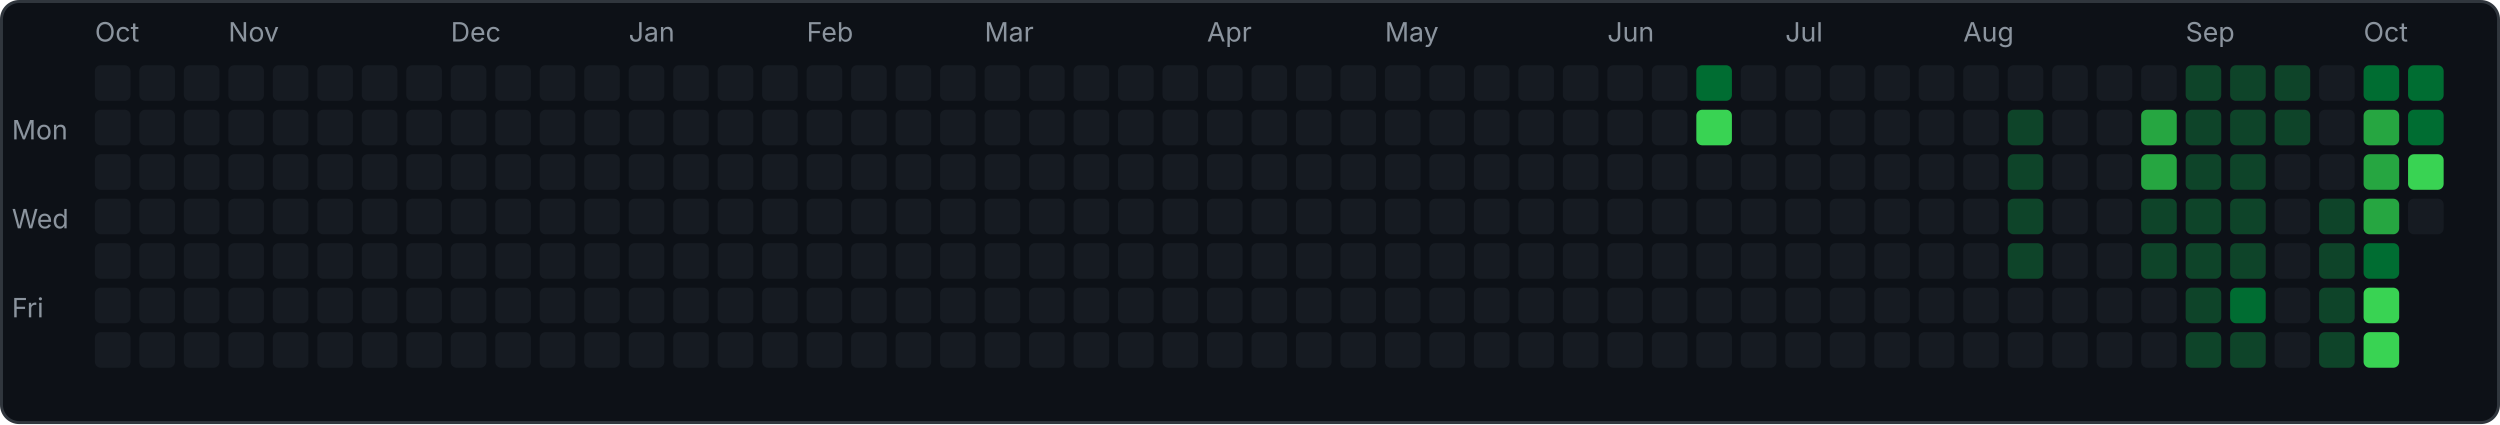
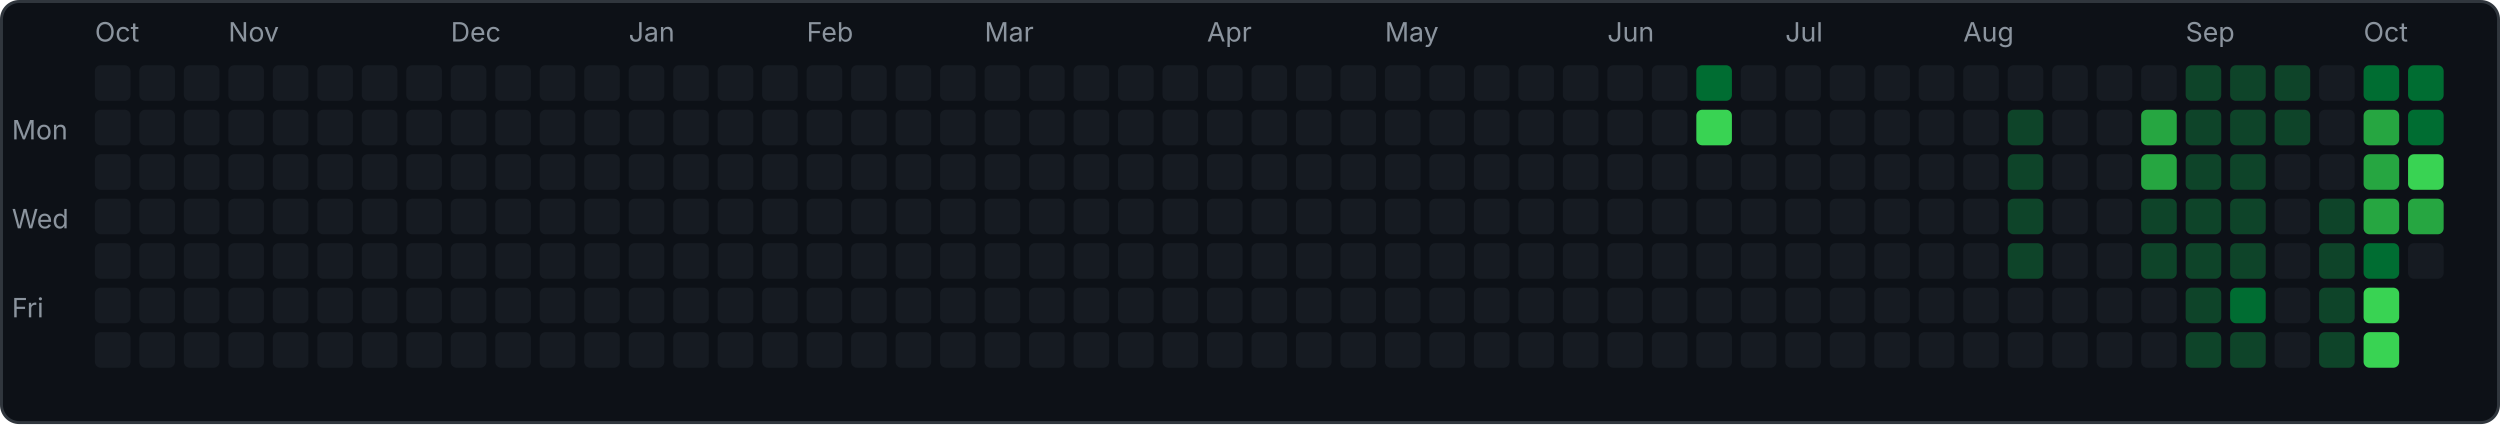
<svg xmlns="http://www.w3.org/2000/svg" width="843" height="143" viewBox="0 0 843 143">
  <rect x="0.5" y="0.5" width="842" height="142" rx="6" fill="#0d1117" stroke="#30363d" />
  <text x="4" y="47" font-family="-apple-system,sans-serif" font-size="9" fill="#8b949e">Mon</text>
  <text x="4" y="77" font-family="-apple-system,sans-serif" font-size="9" fill="#8b949e">Wed</text>
  <text x="4" y="107" font-family="-apple-system,sans-serif" font-size="9" fill="#8b949e">Fri</text>
  <rect x="32" y="22" width="12" height="12" rx="2" fill="#161b22" />
  <rect x="32" y="37" width="12" height="12" rx="2" fill="#161b22" />
  <rect x="32" y="52" width="12" height="12" rx="2" fill="#161b22" />
  <rect x="32" y="67" width="12" height="12" rx="2" fill="#161b22" />
  <rect x="32" y="82" width="12" height="12" rx="2" fill="#161b22" />
  <rect x="32" y="97" width="12" height="12" rx="2" fill="#161b22" />
  <rect x="32" y="112" width="12" height="12" rx="2" fill="#161b22" />
  <text x="32" y="14" font-family="-apple-system,sans-serif" font-size="9" fill="#8b949e">Oct</text>
  <rect x="47" y="22" width="12" height="12" rx="2" fill="#161b22" />
  <rect x="47" y="37" width="12" height="12" rx="2" fill="#161b22" />
  <rect x="47" y="52" width="12" height="12" rx="2" fill="#161b22" />
  <rect x="47" y="67" width="12" height="12" rx="2" fill="#161b22" />
  <rect x="47" y="82" width="12" height="12" rx="2" fill="#161b22" />
  <rect x="47" y="97" width="12" height="12" rx="2" fill="#161b22" />
  <rect x="47" y="112" width="12" height="12" rx="2" fill="#161b22" />
  <rect x="62" y="22" width="12" height="12" rx="2" fill="#161b22" />
  <rect x="62" y="37" width="12" height="12" rx="2" fill="#161b22" />
  <rect x="62" y="52" width="12" height="12" rx="2" fill="#161b22" />
  <rect x="62" y="67" width="12" height="12" rx="2" fill="#161b22" />
  <rect x="62" y="82" width="12" height="12" rx="2" fill="#161b22" />
  <rect x="62" y="97" width="12" height="12" rx="2" fill="#161b22" />
  <rect x="62" y="112" width="12" height="12" rx="2" fill="#161b22" />
  <rect x="77" y="22" width="12" height="12" rx="2" fill="#161b22" />
  <rect x="77" y="37" width="12" height="12" rx="2" fill="#161b22" />
  <rect x="77" y="52" width="12" height="12" rx="2" fill="#161b22" />
  <rect x="77" y="67" width="12" height="12" rx="2" fill="#161b22" />
  <rect x="77" y="82" width="12" height="12" rx="2" fill="#161b22" />
  <rect x="77" y="97" width="12" height="12" rx="2" fill="#161b22" />
  <rect x="77" y="112" width="12" height="12" rx="2" fill="#161b22" />
  <text x="77" y="14" font-family="-apple-system,sans-serif" font-size="9" fill="#8b949e">Nov</text>
  <rect x="92" y="22" width="12" height="12" rx="2" fill="#161b22" />
  <rect x="92" y="37" width="12" height="12" rx="2" fill="#161b22" />
  <rect x="92" y="52" width="12" height="12" rx="2" fill="#161b22" />
  <rect x="92" y="67" width="12" height="12" rx="2" fill="#161b22" />
  <rect x="92" y="82" width="12" height="12" rx="2" fill="#161b22" />
  <rect x="92" y="97" width="12" height="12" rx="2" fill="#161b22" />
  <rect x="92" y="112" width="12" height="12" rx="2" fill="#161b22" />
  <rect x="107" y="22" width="12" height="12" rx="2" fill="#161b22" />
  <rect x="107" y="37" width="12" height="12" rx="2" fill="#161b22" />
  <rect x="107" y="52" width="12" height="12" rx="2" fill="#161b22" />
  <rect x="107" y="67" width="12" height="12" rx="2" fill="#161b22" />
  <rect x="107" y="82" width="12" height="12" rx="2" fill="#161b22" />
  <rect x="107" y="97" width="12" height="12" rx="2" fill="#161b22" />
  <rect x="107" y="112" width="12" height="12" rx="2" fill="#161b22" />
  <rect x="122" y="22" width="12" height="12" rx="2" fill="#161b22" />
  <rect x="122" y="37" width="12" height="12" rx="2" fill="#161b22" />
  <rect x="122" y="52" width="12" height="12" rx="2" fill="#161b22" />
  <rect x="122" y="67" width="12" height="12" rx="2" fill="#161b22" />
  <rect x="122" y="82" width="12" height="12" rx="2" fill="#161b22" />
  <rect x="122" y="97" width="12" height="12" rx="2" fill="#161b22" />
  <rect x="122" y="112" width="12" height="12" rx="2" fill="#161b22" />
  <rect x="137" y="22" width="12" height="12" rx="2" fill="#161b22" />
  <rect x="137" y="37" width="12" height="12" rx="2" fill="#161b22" />
  <rect x="137" y="52" width="12" height="12" rx="2" fill="#161b22" />
  <rect x="137" y="67" width="12" height="12" rx="2" fill="#161b22" />
  <rect x="137" y="82" width="12" height="12" rx="2" fill="#161b22" />
  <rect x="137" y="97" width="12" height="12" rx="2" fill="#161b22" />
  <rect x="137" y="112" width="12" height="12" rx="2" fill="#161b22" />
  <rect x="152" y="22" width="12" height="12" rx="2" fill="#161b22" />
  <rect x="152" y="37" width="12" height="12" rx="2" fill="#161b22" />
  <rect x="152" y="52" width="12" height="12" rx="2" fill="#161b22" />
  <rect x="152" y="67" width="12" height="12" rx="2" fill="#161b22" />
  <rect x="152" y="82" width="12" height="12" rx="2" fill="#161b22" />
  <rect x="152" y="97" width="12" height="12" rx="2" fill="#161b22" />
  <rect x="152" y="112" width="12" height="12" rx="2" fill="#161b22" />
  <text x="152" y="14" font-family="-apple-system,sans-serif" font-size="9" fill="#8b949e">Dec</text>
  <rect x="167" y="22" width="12" height="12" rx="2" fill="#161b22" />
  <rect x="167" y="37" width="12" height="12" rx="2" fill="#161b22" />
  <rect x="167" y="52" width="12" height="12" rx="2" fill="#161b22" />
  <rect x="167" y="67" width="12" height="12" rx="2" fill="#161b22" />
  <rect x="167" y="82" width="12" height="12" rx="2" fill="#161b22" />
  <rect x="167" y="97" width="12" height="12" rx="2" fill="#161b22" />
  <rect x="167" y="112" width="12" height="12" rx="2" fill="#161b22" />
  <rect x="182" y="22" width="12" height="12" rx="2" fill="#161b22" />
  <rect x="182" y="37" width="12" height="12" rx="2" fill="#161b22" />
  <rect x="182" y="52" width="12" height="12" rx="2" fill="#161b22" />
  <rect x="182" y="67" width="12" height="12" rx="2" fill="#161b22" />
  <rect x="182" y="82" width="12" height="12" rx="2" fill="#161b22" />
  <rect x="182" y="97" width="12" height="12" rx="2" fill="#161b22" />
  <rect x="182" y="112" width="12" height="12" rx="2" fill="#161b22" />
  <rect x="197" y="22" width="12" height="12" rx="2" fill="#161b22" />
  <rect x="197" y="37" width="12" height="12" rx="2" fill="#161b22" />
  <rect x="197" y="52" width="12" height="12" rx="2" fill="#161b22" />
  <rect x="197" y="67" width="12" height="12" rx="2" fill="#161b22" />
  <rect x="197" y="82" width="12" height="12" rx="2" fill="#161b22" />
  <rect x="197" y="97" width="12" height="12" rx="2" fill="#161b22" />
  <rect x="197" y="112" width="12" height="12" rx="2" fill="#161b22" />
  <rect x="212" y="22" width="12" height="12" rx="2" fill="#161b22" />
  <rect x="212" y="37" width="12" height="12" rx="2" fill="#161b22" />
  <rect x="212" y="52" width="12" height="12" rx="2" fill="#161b22" />
  <rect x="212" y="67" width="12" height="12" rx="2" fill="#161b22" />
  <rect x="212" y="82" width="12" height="12" rx="2" fill="#161b22" />
  <rect x="212" y="97" width="12" height="12" rx="2" fill="#161b22" />
  <rect x="212" y="112" width="12" height="12" rx="2" fill="#161b22" />
  <text x="212" y="14" font-family="-apple-system,sans-serif" font-size="9" fill="#8b949e">Jan</text>
  <rect x="227" y="22" width="12" height="12" rx="2" fill="#161b22" />
  <rect x="227" y="37" width="12" height="12" rx="2" fill="#161b22" />
  <rect x="227" y="52" width="12" height="12" rx="2" fill="#161b22" />
  <rect x="227" y="67" width="12" height="12" rx="2" fill="#161b22" />
  <rect x="227" y="82" width="12" height="12" rx="2" fill="#161b22" />
  <rect x="227" y="97" width="12" height="12" rx="2" fill="#161b22" />
  <rect x="227" y="112" width="12" height="12" rx="2" fill="#161b22" />
  <rect x="242" y="22" width="12" height="12" rx="2" fill="#161b22" />
  <rect x="242" y="37" width="12" height="12" rx="2" fill="#161b22" />
  <rect x="242" y="52" width="12" height="12" rx="2" fill="#161b22" />
  <rect x="242" y="67" width="12" height="12" rx="2" fill="#161b22" />
  <rect x="242" y="82" width="12" height="12" rx="2" fill="#161b22" />
  <rect x="242" y="97" width="12" height="12" rx="2" fill="#161b22" />
  <rect x="242" y="112" width="12" height="12" rx="2" fill="#161b22" />
  <rect x="257" y="22" width="12" height="12" rx="2" fill="#161b22" />
  <rect x="257" y="37" width="12" height="12" rx="2" fill="#161b22" />
  <rect x="257" y="52" width="12" height="12" rx="2" fill="#161b22" />
  <rect x="257" y="67" width="12" height="12" rx="2" fill="#161b22" />
  <rect x="257" y="82" width="12" height="12" rx="2" fill="#161b22" />
  <rect x="257" y="97" width="12" height="12" rx="2" fill="#161b22" />
  <rect x="257" y="112" width="12" height="12" rx="2" fill="#161b22" />
  <rect x="272" y="22" width="12" height="12" rx="2" fill="#161b22" />
  <rect x="272" y="37" width="12" height="12" rx="2" fill="#161b22" />
  <rect x="272" y="52" width="12" height="12" rx="2" fill="#161b22" />
  <rect x="272" y="67" width="12" height="12" rx="2" fill="#161b22" />
  <rect x="272" y="82" width="12" height="12" rx="2" fill="#161b22" />
  <rect x="272" y="97" width="12" height="12" rx="2" fill="#161b22" />
  <rect x="272" y="112" width="12" height="12" rx="2" fill="#161b22" />
  <text x="272" y="14" font-family="-apple-system,sans-serif" font-size="9" fill="#8b949e">Feb</text>
  <rect x="287" y="22" width="12" height="12" rx="2" fill="#161b22" />
  <rect x="287" y="37" width="12" height="12" rx="2" fill="#161b22" />
  <rect x="287" y="52" width="12" height="12" rx="2" fill="#161b22" />
  <rect x="287" y="67" width="12" height="12" rx="2" fill="#161b22" />
  <rect x="287" y="82" width="12" height="12" rx="2" fill="#161b22" />
  <rect x="287" y="97" width="12" height="12" rx="2" fill="#161b22" />
  <rect x="287" y="112" width="12" height="12" rx="2" fill="#161b22" />
  <rect x="302" y="22" width="12" height="12" rx="2" fill="#161b22" />
  <rect x="302" y="37" width="12" height="12" rx="2" fill="#161b22" />
  <rect x="302" y="52" width="12" height="12" rx="2" fill="#161b22" />
  <rect x="302" y="67" width="12" height="12" rx="2" fill="#161b22" />
  <rect x="302" y="82" width="12" height="12" rx="2" fill="#161b22" />
  <rect x="302" y="97" width="12" height="12" rx="2" fill="#161b22" />
  <rect x="302" y="112" width="12" height="12" rx="2" fill="#161b22" />
  <rect x="317" y="22" width="12" height="12" rx="2" fill="#161b22" />
  <rect x="317" y="37" width="12" height="12" rx="2" fill="#161b22" />
  <rect x="317" y="52" width="12" height="12" rx="2" fill="#161b22" />
  <rect x="317" y="67" width="12" height="12" rx="2" fill="#161b22" />
  <rect x="317" y="82" width="12" height="12" rx="2" fill="#161b22" />
  <rect x="317" y="97" width="12" height="12" rx="2" fill="#161b22" />
  <rect x="317" y="112" width="12" height="12" rx="2" fill="#161b22" />
  <rect x="332" y="22" width="12" height="12" rx="2" fill="#161b22" />
  <rect x="332" y="37" width="12" height="12" rx="2" fill="#161b22" />
  <rect x="332" y="52" width="12" height="12" rx="2" fill="#161b22" />
  <rect x="332" y="67" width="12" height="12" rx="2" fill="#161b22" />
  <rect x="332" y="82" width="12" height="12" rx="2" fill="#161b22" />
  <rect x="332" y="97" width="12" height="12" rx="2" fill="#161b22" />
  <rect x="332" y="112" width="12" height="12" rx="2" fill="#161b22" />
  <text x="332" y="14" font-family="-apple-system,sans-serif" font-size="9" fill="#8b949e">Mar</text>
  <rect x="347" y="22" width="12" height="12" rx="2" fill="#161b22" />
  <rect x="347" y="37" width="12" height="12" rx="2" fill="#161b22" />
  <rect x="347" y="52" width="12" height="12" rx="2" fill="#161b22" />
  <rect x="347" y="67" width="12" height="12" rx="2" fill="#161b22" />
  <rect x="347" y="82" width="12" height="12" rx="2" fill="#161b22" />
  <rect x="347" y="97" width="12" height="12" rx="2" fill="#161b22" />
  <rect x="347" y="112" width="12" height="12" rx="2" fill="#161b22" />
  <rect x="362" y="22" width="12" height="12" rx="2" fill="#161b22" />
  <rect x="362" y="37" width="12" height="12" rx="2" fill="#161b22" />
  <rect x="362" y="52" width="12" height="12" rx="2" fill="#161b22" />
  <rect x="362" y="67" width="12" height="12" rx="2" fill="#161b22" />
  <rect x="362" y="82" width="12" height="12" rx="2" fill="#161b22" />
  <rect x="362" y="97" width="12" height="12" rx="2" fill="#161b22" />
  <rect x="362" y="112" width="12" height="12" rx="2" fill="#161b22" />
  <rect x="377" y="22" width="12" height="12" rx="2" fill="#161b22" />
  <rect x="377" y="37" width="12" height="12" rx="2" fill="#161b22" />
  <rect x="377" y="52" width="12" height="12" rx="2" fill="#161b22" />
  <rect x="377" y="67" width="12" height="12" rx="2" fill="#161b22" />
  <rect x="377" y="82" width="12" height="12" rx="2" fill="#161b22" />
  <rect x="377" y="97" width="12" height="12" rx="2" fill="#161b22" />
  <rect x="377" y="112" width="12" height="12" rx="2" fill="#161b22" />
  <rect x="392" y="22" width="12" height="12" rx="2" fill="#161b22" />
  <rect x="392" y="37" width="12" height="12" rx="2" fill="#161b22" />
  <rect x="392" y="52" width="12" height="12" rx="2" fill="#161b22" />
  <rect x="392" y="67" width="12" height="12" rx="2" fill="#161b22" />
  <rect x="392" y="82" width="12" height="12" rx="2" fill="#161b22" />
  <rect x="392" y="97" width="12" height="12" rx="2" fill="#161b22" />
  <rect x="392" y="112" width="12" height="12" rx="2" fill="#161b22" />
  <rect x="407" y="22" width="12" height="12" rx="2" fill="#161b22" />
  <rect x="407" y="37" width="12" height="12" rx="2" fill="#161b22" />
  <rect x="407" y="52" width="12" height="12" rx="2" fill="#161b22" />
  <rect x="407" y="67" width="12" height="12" rx="2" fill="#161b22" />
  <rect x="407" y="82" width="12" height="12" rx="2" fill="#161b22" />
  <rect x="407" y="97" width="12" height="12" rx="2" fill="#161b22" />
  <rect x="407" y="112" width="12" height="12" rx="2" fill="#161b22" />
  <text x="407" y="14" font-family="-apple-system,sans-serif" font-size="9" fill="#8b949e">Apr</text>
  <rect x="422" y="22" width="12" height="12" rx="2" fill="#161b22" />
  <rect x="422" y="37" width="12" height="12" rx="2" fill="#161b22" />
  <rect x="422" y="52" width="12" height="12" rx="2" fill="#161b22" />
  <rect x="422" y="67" width="12" height="12" rx="2" fill="#161b22" />
  <rect x="422" y="82" width="12" height="12" rx="2" fill="#161b22" />
  <rect x="422" y="97" width="12" height="12" rx="2" fill="#161b22" />
  <rect x="422" y="112" width="12" height="12" rx="2" fill="#161b22" />
  <rect x="437" y="22" width="12" height="12" rx="2" fill="#161b22" />
  <rect x="437" y="37" width="12" height="12" rx="2" fill="#161b22" />
  <rect x="437" y="52" width="12" height="12" rx="2" fill="#161b22" />
  <rect x="437" y="67" width="12" height="12" rx="2" fill="#161b22" />
  <rect x="437" y="82" width="12" height="12" rx="2" fill="#161b22" />
  <rect x="437" y="97" width="12" height="12" rx="2" fill="#161b22" />
  <rect x="437" y="112" width="12" height="12" rx="2" fill="#161b22" />
  <rect x="452" y="22" width="12" height="12" rx="2" fill="#161b22" />
  <rect x="452" y="37" width="12" height="12" rx="2" fill="#161b22" />
  <rect x="452" y="52" width="12" height="12" rx="2" fill="#161b22" />
  <rect x="452" y="67" width="12" height="12" rx="2" fill="#161b22" />
  <rect x="452" y="82" width="12" height="12" rx="2" fill="#161b22" />
  <rect x="452" y="97" width="12" height="12" rx="2" fill="#161b22" />
  <rect x="452" y="112" width="12" height="12" rx="2" fill="#161b22" />
  <rect x="467" y="22" width="12" height="12" rx="2" fill="#161b22" />
  <rect x="467" y="37" width="12" height="12" rx="2" fill="#161b22" />
  <rect x="467" y="52" width="12" height="12" rx="2" fill="#161b22" />
  <rect x="467" y="67" width="12" height="12" rx="2" fill="#161b22" />
  <rect x="467" y="82" width="12" height="12" rx="2" fill="#161b22" />
  <rect x="467" y="97" width="12" height="12" rx="2" fill="#161b22" />
  <rect x="467" y="112" width="12" height="12" rx="2" fill="#161b22" />
  <text x="467" y="14" font-family="-apple-system,sans-serif" font-size="9" fill="#8b949e">May</text>
  <rect x="482" y="22" width="12" height="12" rx="2" fill="#161b22" />
  <rect x="482" y="37" width="12" height="12" rx="2" fill="#161b22" />
  <rect x="482" y="52" width="12" height="12" rx="2" fill="#161b22" />
  <rect x="482" y="67" width="12" height="12" rx="2" fill="#161b22" />
  <rect x="482" y="82" width="12" height="12" rx="2" fill="#161b22" />
  <rect x="482" y="97" width="12" height="12" rx="2" fill="#161b22" />
  <rect x="482" y="112" width="12" height="12" rx="2" fill="#161b22" />
  <rect x="497" y="22" width="12" height="12" rx="2" fill="#161b22" />
  <rect x="497" y="37" width="12" height="12" rx="2" fill="#161b22" />
  <rect x="497" y="52" width="12" height="12" rx="2" fill="#161b22" />
  <rect x="497" y="67" width="12" height="12" rx="2" fill="#161b22" />
  <rect x="497" y="82" width="12" height="12" rx="2" fill="#161b22" />
  <rect x="497" y="97" width="12" height="12" rx="2" fill="#161b22" />
  <rect x="497" y="112" width="12" height="12" rx="2" fill="#161b22" />
  <rect x="512" y="22" width="12" height="12" rx="2" fill="#161b22" />
  <rect x="512" y="37" width="12" height="12" rx="2" fill="#161b22" />
  <rect x="512" y="52" width="12" height="12" rx="2" fill="#161b22" />
  <rect x="512" y="67" width="12" height="12" rx="2" fill="#161b22" />
  <rect x="512" y="82" width="12" height="12" rx="2" fill="#161b22" />
  <rect x="512" y="97" width="12" height="12" rx="2" fill="#161b22" />
  <rect x="512" y="112" width="12" height="12" rx="2" fill="#161b22" />
  <rect x="527" y="22" width="12" height="12" rx="2" fill="#161b22" />
  <rect x="527" y="37" width="12" height="12" rx="2" fill="#161b22" />
  <rect x="527" y="52" width="12" height="12" rx="2" fill="#161b22" />
  <rect x="527" y="67" width="12" height="12" rx="2" fill="#161b22" />
  <rect x="527" y="82" width="12" height="12" rx="2" fill="#161b22" />
  <rect x="527" y="97" width="12" height="12" rx="2" fill="#161b22" />
  <rect x="527" y="112" width="12" height="12" rx="2" fill="#161b22" />
  <rect x="542" y="22" width="12" height="12" rx="2" fill="#161b22" />
  <rect x="542" y="37" width="12" height="12" rx="2" fill="#161b22" />
  <rect x="542" y="52" width="12" height="12" rx="2" fill="#161b22" />
  <rect x="542" y="67" width="12" height="12" rx="2" fill="#161b22" />
  <rect x="542" y="82" width="12" height="12" rx="2" fill="#161b22" />
  <rect x="542" y="97" width="12" height="12" rx="2" fill="#161b22" />
  <rect x="542" y="112" width="12" height="12" rx="2" fill="#161b22" />
  <text x="542" y="14" font-family="-apple-system,sans-serif" font-size="9" fill="#8b949e">Jun</text>
  <rect x="557" y="22" width="12" height="12" rx="2" fill="#161b22" />
  <rect x="557" y="37" width="12" height="12" rx="2" fill="#161b22" />
  <rect x="557" y="52" width="12" height="12" rx="2" fill="#161b22" />
  <rect x="557" y="67" width="12" height="12" rx="2" fill="#161b22" />
  <rect x="557" y="82" width="12" height="12" rx="2" fill="#161b22" />
  <rect x="557" y="97" width="12" height="12" rx="2" fill="#161b22" />
  <rect x="557" y="112" width="12" height="12" rx="2" fill="#161b22" />
  <rect x="572" y="22" width="12" height="12" rx="2" fill="#006d32" />
  <rect x="572" y="37" width="12" height="12" rx="2" fill="#39d353" />
  <rect x="572" y="52" width="12" height="12" rx="2" fill="#161b22" />
  <rect x="572" y="67" width="12" height="12" rx="2" fill="#161b22" />
  <rect x="572" y="82" width="12" height="12" rx="2" fill="#161b22" />
  <rect x="572" y="97" width="12" height="12" rx="2" fill="#161b22" />
  <rect x="572" y="112" width="12" height="12" rx="2" fill="#161b22" />
  <rect x="587" y="22" width="12" height="12" rx="2" fill="#161b22" />
  <rect x="587" y="37" width="12" height="12" rx="2" fill="#161b22" />
  <rect x="587" y="52" width="12" height="12" rx="2" fill="#161b22" />
  <rect x="587" y="67" width="12" height="12" rx="2" fill="#161b22" />
  <rect x="587" y="82" width="12" height="12" rx="2" fill="#161b22" />
  <rect x="587" y="97" width="12" height="12" rx="2" fill="#161b22" />
  <rect x="587" y="112" width="12" height="12" rx="2" fill="#161b22" />
  <rect x="602" y="22" width="12" height="12" rx="2" fill="#161b22" />
  <rect x="602" y="37" width="12" height="12" rx="2" fill="#161b22" />
  <rect x="602" y="52" width="12" height="12" rx="2" fill="#161b22" />
  <rect x="602" y="67" width="12" height="12" rx="2" fill="#161b22" />
  <rect x="602" y="82" width="12" height="12" rx="2" fill="#161b22" />
  <rect x="602" y="97" width="12" height="12" rx="2" fill="#161b22" />
  <rect x="602" y="112" width="12" height="12" rx="2" fill="#161b22" />
  <text x="602" y="14" font-family="-apple-system,sans-serif" font-size="9" fill="#8b949e">Jul</text>
  <rect x="617" y="22" width="12" height="12" rx="2" fill="#161b22" />
  <rect x="617" y="37" width="12" height="12" rx="2" fill="#161b22" />
  <rect x="617" y="52" width="12" height="12" rx="2" fill="#161b22" />
  <rect x="617" y="67" width="12" height="12" rx="2" fill="#161b22" />
  <rect x="617" y="82" width="12" height="12" rx="2" fill="#161b22" />
  <rect x="617" y="97" width="12" height="12" rx="2" fill="#161b22" />
  <rect x="617" y="112" width="12" height="12" rx="2" fill="#161b22" />
  <rect x="632" y="22" width="12" height="12" rx="2" fill="#161b22" />
  <rect x="632" y="37" width="12" height="12" rx="2" fill="#161b22" />
  <rect x="632" y="52" width="12" height="12" rx="2" fill="#161b22" />
  <rect x="632" y="67" width="12" height="12" rx="2" fill="#161b22" />
  <rect x="632" y="82" width="12" height="12" rx="2" fill="#161b22" />
  <rect x="632" y="97" width="12" height="12" rx="2" fill="#161b22" />
  <rect x="632" y="112" width="12" height="12" rx="2" fill="#161b22" />
  <rect x="647" y="22" width="12" height="12" rx="2" fill="#161b22" />
  <rect x="647" y="37" width="12" height="12" rx="2" fill="#161b22" />
  <rect x="647" y="52" width="12" height="12" rx="2" fill="#161b22" />
  <rect x="647" y="67" width="12" height="12" rx="2" fill="#161b22" />
  <rect x="647" y="82" width="12" height="12" rx="2" fill="#161b22" />
  <rect x="647" y="97" width="12" height="12" rx="2" fill="#161b22" />
  <rect x="647" y="112" width="12" height="12" rx="2" fill="#161b22" />
  <rect x="662" y="22" width="12" height="12" rx="2" fill="#161b22" />
  <rect x="662" y="37" width="12" height="12" rx="2" fill="#161b22" />
  <rect x="662" y="52" width="12" height="12" rx="2" fill="#161b22" />
  <rect x="662" y="67" width="12" height="12" rx="2" fill="#161b22" />
  <rect x="662" y="82" width="12" height="12" rx="2" fill="#161b22" />
  <rect x="662" y="97" width="12" height="12" rx="2" fill="#161b22" />
  <rect x="662" y="112" width="12" height="12" rx="2" fill="#161b22" />
  <text x="662" y="14" font-family="-apple-system,sans-serif" font-size="9" fill="#8b949e">Aug</text>
  <rect x="677" y="22" width="12" height="12" rx="2" fill="#161b22" />
  <rect x="677" y="37" width="12" height="12" rx="2" fill="#0e4429" />
  <rect x="677" y="52" width="12" height="12" rx="2" fill="#0e4429" />
  <rect x="677" y="67" width="12" height="12" rx="2" fill="#0e4429" />
  <rect x="677" y="82" width="12" height="12" rx="2" fill="#0e4429" />
  <rect x="677" y="97" width="12" height="12" rx="2" fill="#161b22" />
  <rect x="677" y="112" width="12" height="12" rx="2" fill="#161b22" />
  <rect x="692" y="22" width="12" height="12" rx="2" fill="#161b22" />
  <rect x="692" y="37" width="12" height="12" rx="2" fill="#161b22" />
  <rect x="692" y="52" width="12" height="12" rx="2" fill="#161b22" />
  <rect x="692" y="67" width="12" height="12" rx="2" fill="#161b22" />
  <rect x="692" y="82" width="12" height="12" rx="2" fill="#161b22" />
  <rect x="692" y="97" width="12" height="12" rx="2" fill="#161b22" />
  <rect x="692" y="112" width="12" height="12" rx="2" fill="#161b22" />
  <rect x="707" y="22" width="12" height="12" rx="2" fill="#161b22" />
  <rect x="707" y="37" width="12" height="12" rx="2" fill="#161b22" />
  <rect x="707" y="52" width="12" height="12" rx="2" fill="#161b22" />
  <rect x="707" y="67" width="12" height="12" rx="2" fill="#161b22" />
  <rect x="707" y="82" width="12" height="12" rx="2" fill="#161b22" />
  <rect x="707" y="97" width="12" height="12" rx="2" fill="#161b22" />
  <rect x="707" y="112" width="12" height="12" rx="2" fill="#161b22" />
  <rect x="722" y="22" width="12" height="12" rx="2" fill="#161b22" />
  <rect x="722" y="37" width="12" height="12" rx="2" fill="#26a641" />
  <rect x="722" y="52" width="12" height="12" rx="2" fill="#26a641" />
  <rect x="722" y="67" width="12" height="12" rx="2" fill="#0e4429" />
  <rect x="722" y="82" width="12" height="12" rx="2" fill="#0e4429" />
  <rect x="722" y="97" width="12" height="12" rx="2" fill="#161b22" />
  <rect x="722" y="112" width="12" height="12" rx="2" fill="#161b22" />
  <rect x="737" y="22" width="12" height="12" rx="2" fill="#0e4429" />
  <rect x="737" y="37" width="12" height="12" rx="2" fill="#0e4429" />
  <rect x="737" y="52" width="12" height="12" rx="2" fill="#0e4429" />
  <rect x="737" y="67" width="12" height="12" rx="2" fill="#0e4429" />
  <rect x="737" y="82" width="12" height="12" rx="2" fill="#0e4429" />
  <rect x="737" y="97" width="12" height="12" rx="2" fill="#0e4429" />
  <rect x="737" y="112" width="12" height="12" rx="2" fill="#0e4429" />
  <text x="737" y="14" font-family="-apple-system,sans-serif" font-size="9" fill="#8b949e">Sep</text>
  <rect x="752" y="22" width="12" height="12" rx="2" fill="#0e4429" />
  <rect x="752" y="37" width="12" height="12" rx="2" fill="#0e4429" />
  <rect x="752" y="52" width="12" height="12" rx="2" fill="#0e4429" />
  <rect x="752" y="67" width="12" height="12" rx="2" fill="#0e4429" />
  <rect x="752" y="82" width="12" height="12" rx="2" fill="#0e4429" />
  <rect x="752" y="97" width="12" height="12" rx="2" fill="#006d32" />
  <rect x="752" y="112" width="12" height="12" rx="2" fill="#0e4429" />
  <rect x="767" y="22" width="12" height="12" rx="2" fill="#0e4429" />
  <rect x="767" y="37" width="12" height="12" rx="2" fill="#0e4429" />
  <rect x="767" y="52" width="12" height="12" rx="2" fill="#161b22" />
  <rect x="767" y="67" width="12" height="12" rx="2" fill="#161b22" />
  <rect x="767" y="82" width="12" height="12" rx="2" fill="#161b22" />
  <rect x="767" y="97" width="12" height="12" rx="2" fill="#161b22" />
  <rect x="767" y="112" width="12" height="12" rx="2" fill="#161b22" />
  <rect x="782" y="22" width="12" height="12" rx="2" fill="#161b22" />
  <rect x="782" y="37" width="12" height="12" rx="2" fill="#161b22" />
  <rect x="782" y="52" width="12" height="12" rx="2" fill="#161b22" />
  <rect x="782" y="67" width="12" height="12" rx="2" fill="#0e4429" />
  <rect x="782" y="82" width="12" height="12" rx="2" fill="#0e4429" />
  <rect x="782" y="97" width="12" height="12" rx="2" fill="#0e4429" />
  <rect x="782" y="112" width="12" height="12" rx="2" fill="#0e4429" />
  <rect x="797" y="22" width="12" height="12" rx="2" fill="#006d32" />
  <rect x="797" y="37" width="12" height="12" rx="2" fill="#26a641" />
  <rect x="797" y="52" width="12" height="12" rx="2" fill="#26a641" />
  <rect x="797" y="67" width="12" height="12" rx="2" fill="#26a641" />
  <rect x="797" y="82" width="12" height="12" rx="2" fill="#006d32" />
  <rect x="797" y="97" width="12" height="12" rx="2" fill="#39d353" />
  <rect x="797" y="112" width="12" height="12" rx="2" fill="#39d353" />
  <text x="797" y="14" font-family="-apple-system,sans-serif" font-size="9" fill="#8b949e">Oct</text>
  <rect x="812" y="22" width="12" height="12" rx="2" fill="#006d32" />
  <rect x="812" y="37" width="12" height="12" rx="2" fill="#006d32" />
  <rect x="812" y="52" width="12" height="12" rx="2" fill="#39d353" />
-   <rect x="812" y="67" width="12" height="12" rx="2" fill="#161b22" />
+   <rect x="812" y="67" width="12" height="12" rx="2" fill="#26a641" />
+   <rect x="812" y="82" width="12" height="12" rx="2" fill="#161b22" />
</svg>
